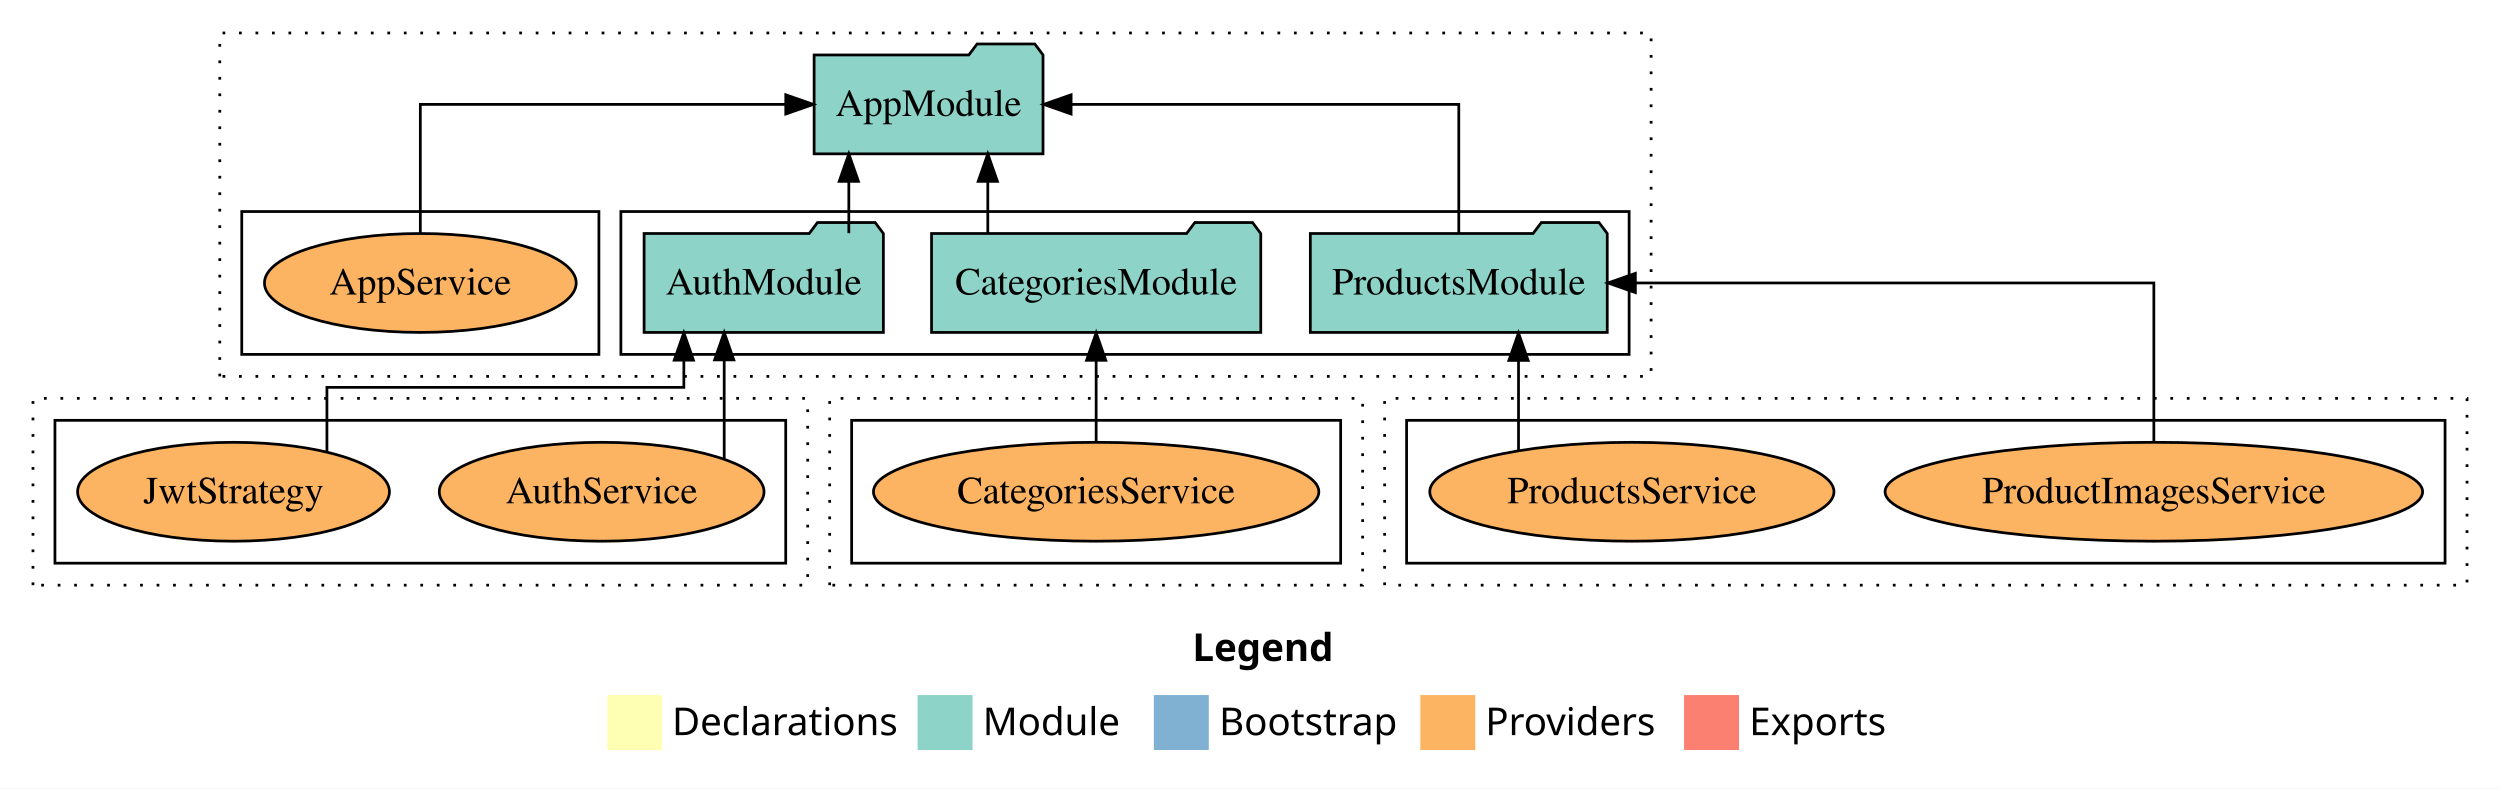
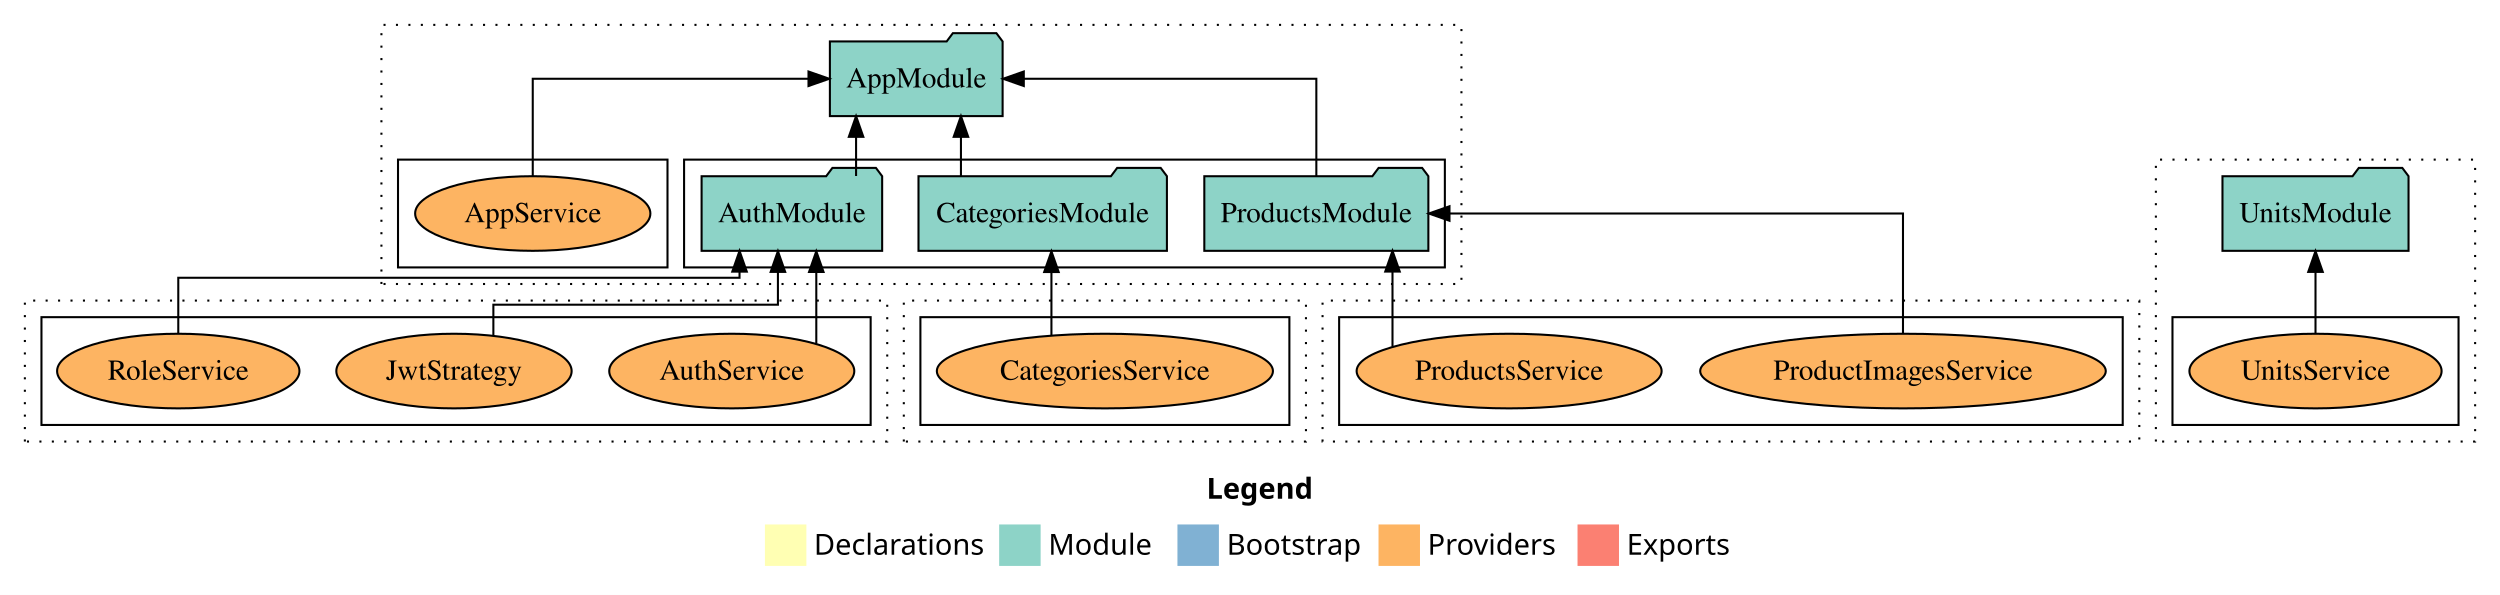
- <svg xmlns="http://www.w3.org/2000/svg" width="910pt" height="287pt" viewBox="0.00 0.00 910.00 287.00">
+ <svg xmlns="http://www.w3.org/2000/svg" width="1206pt" height="287pt" viewBox="0.00 0.00 1206.00 287.00">
  <g id="graph0" class="graph" transform="scale(1 1) rotate(0) translate(4 283)">
-     <polygon fill="white" stroke="transparent" points="-4,4 -4,-283 906,-283 906,4 -4,4" />
-     <text text-anchor="start" x="430.01" y="-42.4" font-family="Times-12" font-weight="bold" font-size="14.00">Legend</text>
-     <polygon fill="#ffffb3" stroke="transparent" points="217,-10 217,-30 237,-30 237,-10 217,-10" />
-     <text text-anchor="start" x="240.63" y="-15.4" font-family="Times-12" font-size="14.00">  Declarations</text>
-     <polygon fill="#8dd3c7" stroke="transparent" points="330,-10 330,-30 350,-30 350,-10 330,-10" />
-     <text text-anchor="start" x="353.73" y="-15.4" font-family="Times-12" font-size="14.00">  Module</text>
-     <polygon fill="#80b1d3" stroke="transparent" points="416,-10 416,-30 436,-30 436,-10 416,-10" />
-     <text text-anchor="start" x="439.78" y="-15.4" font-family="Times-12" font-size="14.00">  Bootstrap</text>
-     <polygon fill="#fdb462" stroke="transparent" points="513,-10 513,-30 533,-30 533,-10 513,-10" />
-     <text text-anchor="start" x="536.67" y="-15.4" font-family="Times-12" font-size="14.00">  Providers</text>
-     <polygon fill="#fb8072" stroke="transparent" points="609,-10 609,-30 629,-30 629,-10 609,-10" />
-     <text text-anchor="start" x="632.73" y="-15.4" font-family="Times-12" font-size="14.00">  Exports</text>
+     <polygon fill="white" stroke="transparent" points="-4,4 -4,-283 1202,-283 1202,4 -4,4" />
+     <text text-anchor="start" x="578.01" y="-42.4" font-family="Times-12" font-weight="bold" font-size="14.00">Legend</text>
+     <polygon fill="#ffffb3" stroke="transparent" points="365,-10 365,-30 385,-30 385,-10 365,-10" />
+     <text text-anchor="start" x="388.63" y="-15.4" font-family="Times-12" font-size="14.00">  Declarations</text>
+     <polygon fill="#8dd3c7" stroke="transparent" points="478,-10 478,-30 498,-30 498,-10 478,-10" />
+     <text text-anchor="start" x="501.73" y="-15.4" font-family="Times-12" font-size="14.00">  Module</text>
+     <polygon fill="#80b1d3" stroke="transparent" points="564,-10 564,-30 584,-30 584,-10 564,-10" />
+     <text text-anchor="start" x="587.78" y="-15.4" font-family="Times-12" font-size="14.00">  Bootstrap</text>
+     <polygon fill="#fdb462" stroke="transparent" points="661,-10 661,-30 681,-30 681,-10 661,-10" />
+     <text text-anchor="start" x="684.67" y="-15.4" font-family="Times-12" font-size="14.00">  Providers</text>
+     <polygon fill="#fb8072" stroke="transparent" points="757,-10 757,-30 777,-30 777,-10 757,-10" />
+     <text text-anchor="start" x="780.73" y="-15.4" font-family="Times-12" font-size="14.00">  Exports</text>
    <g id="clust1" class="cluster">
-       <polygon fill="none" stroke="black" stroke-dasharray="1,5" points="76,-146 76,-271 597,-271 597,-146 76,-146" />
+       <polygon fill="none" stroke="black" stroke-dasharray="1,5" points="180,-146 180,-271 701,-271 701,-146 180,-146" />
    </g>
    <g id="clust3" class="cluster">
-       <polygon fill="none" stroke="black" points="222,-154 222,-206 589,-206 589,-154 222,-154" />
+       <polygon fill="none" stroke="black" points="326,-154 326,-206 693,-206 693,-154 326,-154" />
    </g>
    <g id="clust6" class="cluster">
-       <polygon fill="none" stroke="black" points="84,-154 84,-206 214,-206 214,-154 84,-154" />
+       <polygon fill="none" stroke="black" points="188,-154 188,-206 318,-206 318,-154 188,-154" />
    </g>
    <g id="clust7" class="cluster">
-       <polygon fill="none" stroke="black" stroke-dasharray="1,5" points="8,-70 8,-138 290,-138 290,-70 8,-70" />
+       <polygon fill="none" stroke="black" stroke-dasharray="1,5" points="8,-70 8,-138 424,-138 424,-70 8,-70" />
    </g>
    <g id="clust12" class="cluster">
-       <polygon fill="none" stroke="black" points="16,-78 16,-130 282,-130 282,-78 16,-78" />
+       <polygon fill="none" stroke="black" points="16,-78 16,-130 416,-130 416,-78 16,-78" />
    </g>
    <g id="clust13" class="cluster">
-       <polygon fill="none" stroke="black" stroke-dasharray="1,5" points="298,-70 298,-138 492,-138 492,-70 298,-70" />
+       <polygon fill="none" stroke="black" stroke-dasharray="1,5" points="432,-70 432,-138 626,-138 626,-70 432,-70" />
    </g>
    <g id="clust18" class="cluster">
-       <polygon fill="none" stroke="black" points="306,-78 306,-130 484,-130 484,-78 306,-78" />
+       <polygon fill="none" stroke="black" points="440,-78 440,-130 618,-130 618,-78 440,-78" />
    </g>
    <g id="clust19" class="cluster">
-       <polygon fill="none" stroke="black" stroke-dasharray="1,5" points="500,-70 500,-138 894,-138 894,-70 500,-70" />
+       <polygon fill="none" stroke="black" stroke-dasharray="1,5" points="634,-70 634,-138 1028,-138 1028,-70 634,-70" />
    </g>
    <g id="clust24" class="cluster">
-       <polygon fill="none" stroke="black" points="508,-78 508,-130 886,-130 886,-78 508,-78" />
+       <polygon fill="none" stroke="black" points="642,-78 642,-130 1020,-130 1020,-78 642,-78" />
+     </g>
+     <g id="clust25" class="cluster">
+       <polygon fill="none" stroke="black" stroke-dasharray="1,5" points="1036,-70 1036,-206 1190,-206 1190,-70 1036,-70" />
+     </g>
+     <g id="clust30" class="cluster">
+       <polygon fill="none" stroke="black" points="1044,-78 1044,-130 1182,-130 1182,-78 1044,-78" />
    </g>
    <g id="node1" class="node">
-       <polygon fill="#8dd3c7" stroke="black" points="317.55,-198 314.55,-202 293.55,-202 290.55,-198 230.45,-198 230.45,-162 317.55,-162 317.55,-198" />
-       <text text-anchor="middle" x="274" y="-175.8" font-family="Times,serif" font-size="14.00">AuthModule</text>
+       <polygon fill="#8dd3c7" stroke="black" points="421.55,-198 418.55,-202 397.55,-202 394.55,-198 334.45,-198 334.45,-162 421.55,-162 421.55,-198" />
+       <text text-anchor="middle" x="378" y="-175.8" font-family="Times,serif" font-size="14.00">AuthModule</text>
    </g>
    <g id="node4" class="node">
-       <polygon fill="#8dd3c7" stroke="black" points="375.66,-263 372.66,-267 351.66,-267 348.66,-263 292.34,-263 292.34,-227 375.66,-227 375.66,-263" />
-       <text text-anchor="middle" x="334" y="-240.8" font-family="Times,serif" font-size="14.00">AppModule</text>
+       <polygon fill="#8dd3c7" stroke="black" points="479.66,-263 476.66,-267 455.66,-267 452.66,-263 396.34,-263 396.34,-227 479.66,-227 479.66,-263" />
+       <text text-anchor="middle" x="438" y="-240.8" font-family="Times,serif" font-size="14.00">AppModule</text>
    </g>
    <g id="edge1" class="edge">
-       <path fill="none" stroke="black" d="M304.97,-198.11C304.97,-198.11 304.97,-216.99 304.97,-216.99" />
-       <polygon fill="black" stroke="black" points="301.47,-216.99 304.97,-226.99 308.47,-216.99 301.47,-216.99" />
+       <path fill="none" stroke="black" d="M408.97,-198.11C408.97,-198.11 408.97,-216.99 408.97,-216.99" />
+       <polygon fill="black" stroke="black" points="405.47,-216.99 408.97,-226.99 412.47,-216.99 405.47,-216.99" />
    </g>
    <g id="node2" class="node">
-       <polygon fill="#8dd3c7" stroke="black" points="454.92,-198 451.92,-202 430.92,-202 427.92,-198 335.08,-198 335.08,-162 454.92,-162 454.92,-198" />
-       <text text-anchor="middle" x="395" y="-175.8" font-family="Times,serif" font-size="14.00">CategoriesModule</text>
+       <polygon fill="#8dd3c7" stroke="black" points="558.92,-198 555.92,-202 534.92,-202 531.92,-198 439.08,-198 439.08,-162 558.92,-162 558.92,-198" />
+       <text text-anchor="middle" x="499" y="-175.8" font-family="Times,serif" font-size="14.00">CategoriesModule</text>
    </g>
    <g id="edge2" class="edge">
-       <path fill="none" stroke="black" d="M355.56,-198.11C355.56,-198.11 355.56,-216.99 355.56,-216.99" />
-       <polygon fill="black" stroke="black" points="352.06,-216.99 355.56,-226.99 359.06,-216.99 352.06,-216.99" />
+       <path fill="none" stroke="black" d="M459.56,-198.11C459.56,-198.11 459.56,-216.99 459.56,-216.99" />
+       <polygon fill="black" stroke="black" points="456.06,-216.99 459.56,-226.99 463.06,-216.99 456.06,-216.99" />
    </g>
    <g id="node3" class="node">
-       <polygon fill="#8dd3c7" stroke="black" points="581.04,-198 578.04,-202 557.04,-202 554.04,-198 472.96,-198 472.96,-162 581.04,-162 581.04,-198" />
-       <text text-anchor="middle" x="527" y="-175.8" font-family="Times,serif" font-size="14.00">ProductsModule</text>
+       <polygon fill="#8dd3c7" stroke="black" points="685.04,-198 682.04,-202 661.04,-202 658.04,-198 576.96,-198 576.96,-162 685.04,-162 685.04,-198" />
+       <text text-anchor="middle" x="631" y="-175.8" font-family="Times,serif" font-size="14.00">ProductsModule</text>
    </g>
    <g id="edge3" class="edge">
-       <path fill="none" stroke="black" d="M527,-198.11C527,-217.34 527,-245 527,-245 527,-245 385.88,-245 385.88,-245" />
-       <polygon fill="black" stroke="black" points="385.88,-241.5 375.88,-245 385.88,-248.5 385.88,-241.5" />
+       <path fill="none" stroke="black" d="M631,-198.11C631,-217.34 631,-245 631,-245 631,-245 489.88,-245 489.88,-245" />
+       <polygon fill="black" stroke="black" points="489.88,-241.5 479.88,-245 489.88,-248.5 489.88,-241.5" />
    </g>
    <g id="node5" class="node">
-       <ellipse fill="#fdb462" stroke="black" cx="149" cy="-180" rx="56.74" ry="18" />
-       <text text-anchor="middle" x="149" y="-175.8" font-family="Times,serif" font-size="14.00">AppService</text>
+       <ellipse fill="#fdb462" stroke="black" cx="253" cy="-180" rx="56.74" ry="18" />
+       <text text-anchor="middle" x="253" y="-175.8" font-family="Times,serif" font-size="14.00">AppService</text>
    </g>
    <g id="edge4" class="edge">
-       <path fill="none" stroke="black" d="M149,-198.11C149,-217.34 149,-245 149,-245 149,-245 282.02,-245 282.02,-245" />
-       <polygon fill="black" stroke="black" points="282.02,-248.5 292.02,-245 282.02,-241.5 282.02,-248.5" />
+       <path fill="none" stroke="black" d="M253,-198.11C253,-217.34 253,-245 253,-245 253,-245 386.02,-245 386.02,-245" />
+       <polygon fill="black" stroke="black" points="386.02,-248.5 396.02,-245 386.02,-241.5 386.02,-248.5" />
    </g>
    <g id="node6" class="node">
-       <ellipse fill="#fdb462" stroke="black" cx="215" cy="-104" rx="59.11" ry="18" />
-       <text text-anchor="middle" x="215" y="-99.8" font-family="Times,serif" font-size="14.00">AuthService</text>
+       <ellipse fill="#fdb462" stroke="black" cx="349" cy="-104" rx="59.11" ry="18" />
+       <text text-anchor="middle" x="349" y="-99.8" font-family="Times,serif" font-size="14.00">AuthService</text>
    </g>
    <g id="edge5" class="edge">
-       <path fill="none" stroke="black" d="M259.61,-115.88C259.61,-115.88 259.61,-151.99 259.61,-151.99" />
-       <polygon fill="black" stroke="black" points="256.11,-151.99 259.61,-161.99 263.11,-151.99 256.11,-151.99" />
+       <path fill="none" stroke="black" d="M389.78,-117.24C389.78,-117.24 389.78,-151.79 389.78,-151.79" />
+       <polygon fill="black" stroke="black" points="386.28,-151.79 389.78,-161.79 393.28,-151.79 386.28,-151.79" />
    </g>
    <g id="node7" class="node">
-       <ellipse fill="#fdb462" stroke="black" cx="81" cy="-104" rx="56.76" ry="18" />
-       <text text-anchor="middle" x="81" y="-99.8" font-family="Times,serif" font-size="14.00">JwtStrategy</text>
+       <ellipse fill="#fdb462" stroke="black" cx="215" cy="-104" rx="56.76" ry="18" />
+       <text text-anchor="middle" x="215" y="-99.8" font-family="Times,serif" font-size="14.00">JwtStrategy</text>
    </g>
    <g id="edge6" class="edge">
-       <path fill="none" stroke="black" d="M115,-118.58C115,-129.3 115,-142 115,-142 115,-142 244.92,-142 244.92,-142 244.92,-142 244.92,-151.89 244.92,-151.89" />
-       <polygon fill="black" stroke="black" points="241.42,-151.89 244.92,-161.89 248.42,-151.89 241.42,-151.89" />
+       <path fill="none" stroke="black" d="M234,-121.12C234,-128.73 234,-136 234,-136 234,-136 371.27,-136 371.27,-136 371.27,-136 371.27,-151.85 371.27,-151.85" />
+       <polygon fill="black" stroke="black" points="367.77,-151.85 371.27,-161.85 374.77,-151.85 367.77,-151.85" />
    </g>
    <g id="node8" class="node">
-       <ellipse fill="#fdb462" stroke="black" cx="395" cy="-104" rx="81.07" ry="18" />
-       <text text-anchor="middle" x="395" y="-99.8" font-family="Times,serif" font-size="14.00">CategoriesService</text>
+       <ellipse fill="#fdb462" stroke="black" cx="82" cy="-104" rx="58.46" ry="18" />
+       <text text-anchor="middle" x="82" y="-99.8" font-family="Times,serif" font-size="14.00">RoleService</text>
    </g>
    <g id="edge7" class="edge">
-       <path fill="none" stroke="black" d="M395,-122.01C395,-122.01 395,-151.85 395,-151.85" />
-       <polygon fill="black" stroke="black" points="391.5,-151.85 395,-161.85 398.5,-151.85 391.5,-151.85" />
+       <path fill="none" stroke="black" d="M82,-122.04C82,-134.56 82,-149 82,-149 82,-149 352.75,-149 352.75,-149 352.75,-149 352.75,-151.97 352.75,-151.97" />
+       <polygon fill="black" stroke="black" points="349.25,-151.97 352.75,-161.97 356.25,-151.97 349.25,-151.97" />
    </g>
    <g id="node9" class="node">
-       <ellipse fill="#fdb462" stroke="black" cx="780" cy="-104" rx="97.83" ry="18" />
-       <text text-anchor="middle" x="780" y="-99.8" font-family="Times,serif" font-size="14.00">ProductImagesService</text>
+       <ellipse fill="#fdb462" stroke="black" cx="529" cy="-104" rx="81.07" ry="18" />
+       <text text-anchor="middle" x="529" y="-99.8" font-family="Times,serif" font-size="14.00">CategoriesService</text>
    </g>
    <g id="edge8" class="edge">
-       <path fill="none" stroke="black" d="M780,-122.01C780,-144.49 780,-180 780,-180 780,-180 591.27,-180 591.27,-180" />
-       <polygon fill="black" stroke="black" points="591.27,-176.5 581.27,-180 591.27,-183.5 591.27,-176.5" />
+       <path fill="none" stroke="black" d="M503.21,-121.25C503.21,-121.25 503.21,-151.76 503.21,-151.76" />
+       <polygon fill="black" stroke="black" points="499.71,-151.76 503.21,-161.76 506.71,-151.76 499.71,-151.76" />
    </g>
    <g id="node10" class="node">
-       <ellipse fill="#fdb462" stroke="black" cx="590" cy="-104" rx="73.57" ry="18" />
-       <text text-anchor="middle" x="590" y="-99.8" font-family="Times,serif" font-size="14.00">ProductsService</text>
+       <ellipse fill="#fdb462" stroke="black" cx="914" cy="-104" rx="97.83" ry="18" />
+       <text text-anchor="middle" x="914" y="-99.8" font-family="Times,serif" font-size="14.00">ProductImagesService</text>
    </g>
    <g id="edge9" class="edge">
-       <path fill="none" stroke="black" d="M548.74,-119.02C548.74,-119.02 548.74,-151.8 548.74,-151.8" />
-       <polygon fill="black" stroke="black" points="545.24,-151.8 548.74,-161.8 552.24,-151.8 545.24,-151.8" />
+       <path fill="none" stroke="black" d="M914,-122.01C914,-144.49 914,-180 914,-180 914,-180 695.23,-180 695.23,-180" />
+       <polygon fill="black" stroke="black" points="695.23,-176.5 685.23,-180 695.23,-183.5 695.23,-176.5" />
+     </g>
+     <g id="node11" class="node">
+       <ellipse fill="#fdb462" stroke="black" cx="724" cy="-104" rx="73.57" ry="18" />
+       <text text-anchor="middle" x="724" y="-99.8" font-family="Times,serif" font-size="14.00">ProductsService</text>
+     </g>
+     <g id="edge10" class="edge">
+       <path fill="none" stroke="black" d="M667.74,-115.88C667.74,-115.88 667.74,-151.99 667.74,-151.99" />
+       <polygon fill="black" stroke="black" points="664.24,-151.99 667.74,-161.99 671.24,-151.99 664.24,-151.99" />
+     </g>
+     <g id="node12" class="node">
+       <ellipse fill="#fdb462" stroke="black" cx="1113" cy="-104" rx="60.83" ry="18" />
+       <text text-anchor="middle" x="1113" y="-99.8" font-family="Times,serif" font-size="14.00">UnitsService</text>
+     </g>
+     <g id="node13" class="node">
+       <polygon fill="#8dd3c7" stroke="black" points="1157.88,-198 1154.88,-202 1133.88,-202 1130.88,-198 1068.12,-198 1068.12,-162 1157.88,-162 1157.88,-198" />
+       <text text-anchor="middle" x="1113" y="-175.8" font-family="Times,serif" font-size="14.00">UnitsModule</text>
+     </g>
+     <g id="edge11" class="edge">
+       <path fill="none" stroke="black" d="M1113,-122.01C1113,-122.01 1113,-151.85 1113,-151.85" />
+       <polygon fill="black" stroke="black" points="1109.5,-151.85 1113,-161.85 1116.5,-151.85 1109.5,-151.85" />
    </g>
  </g>
</svg>
